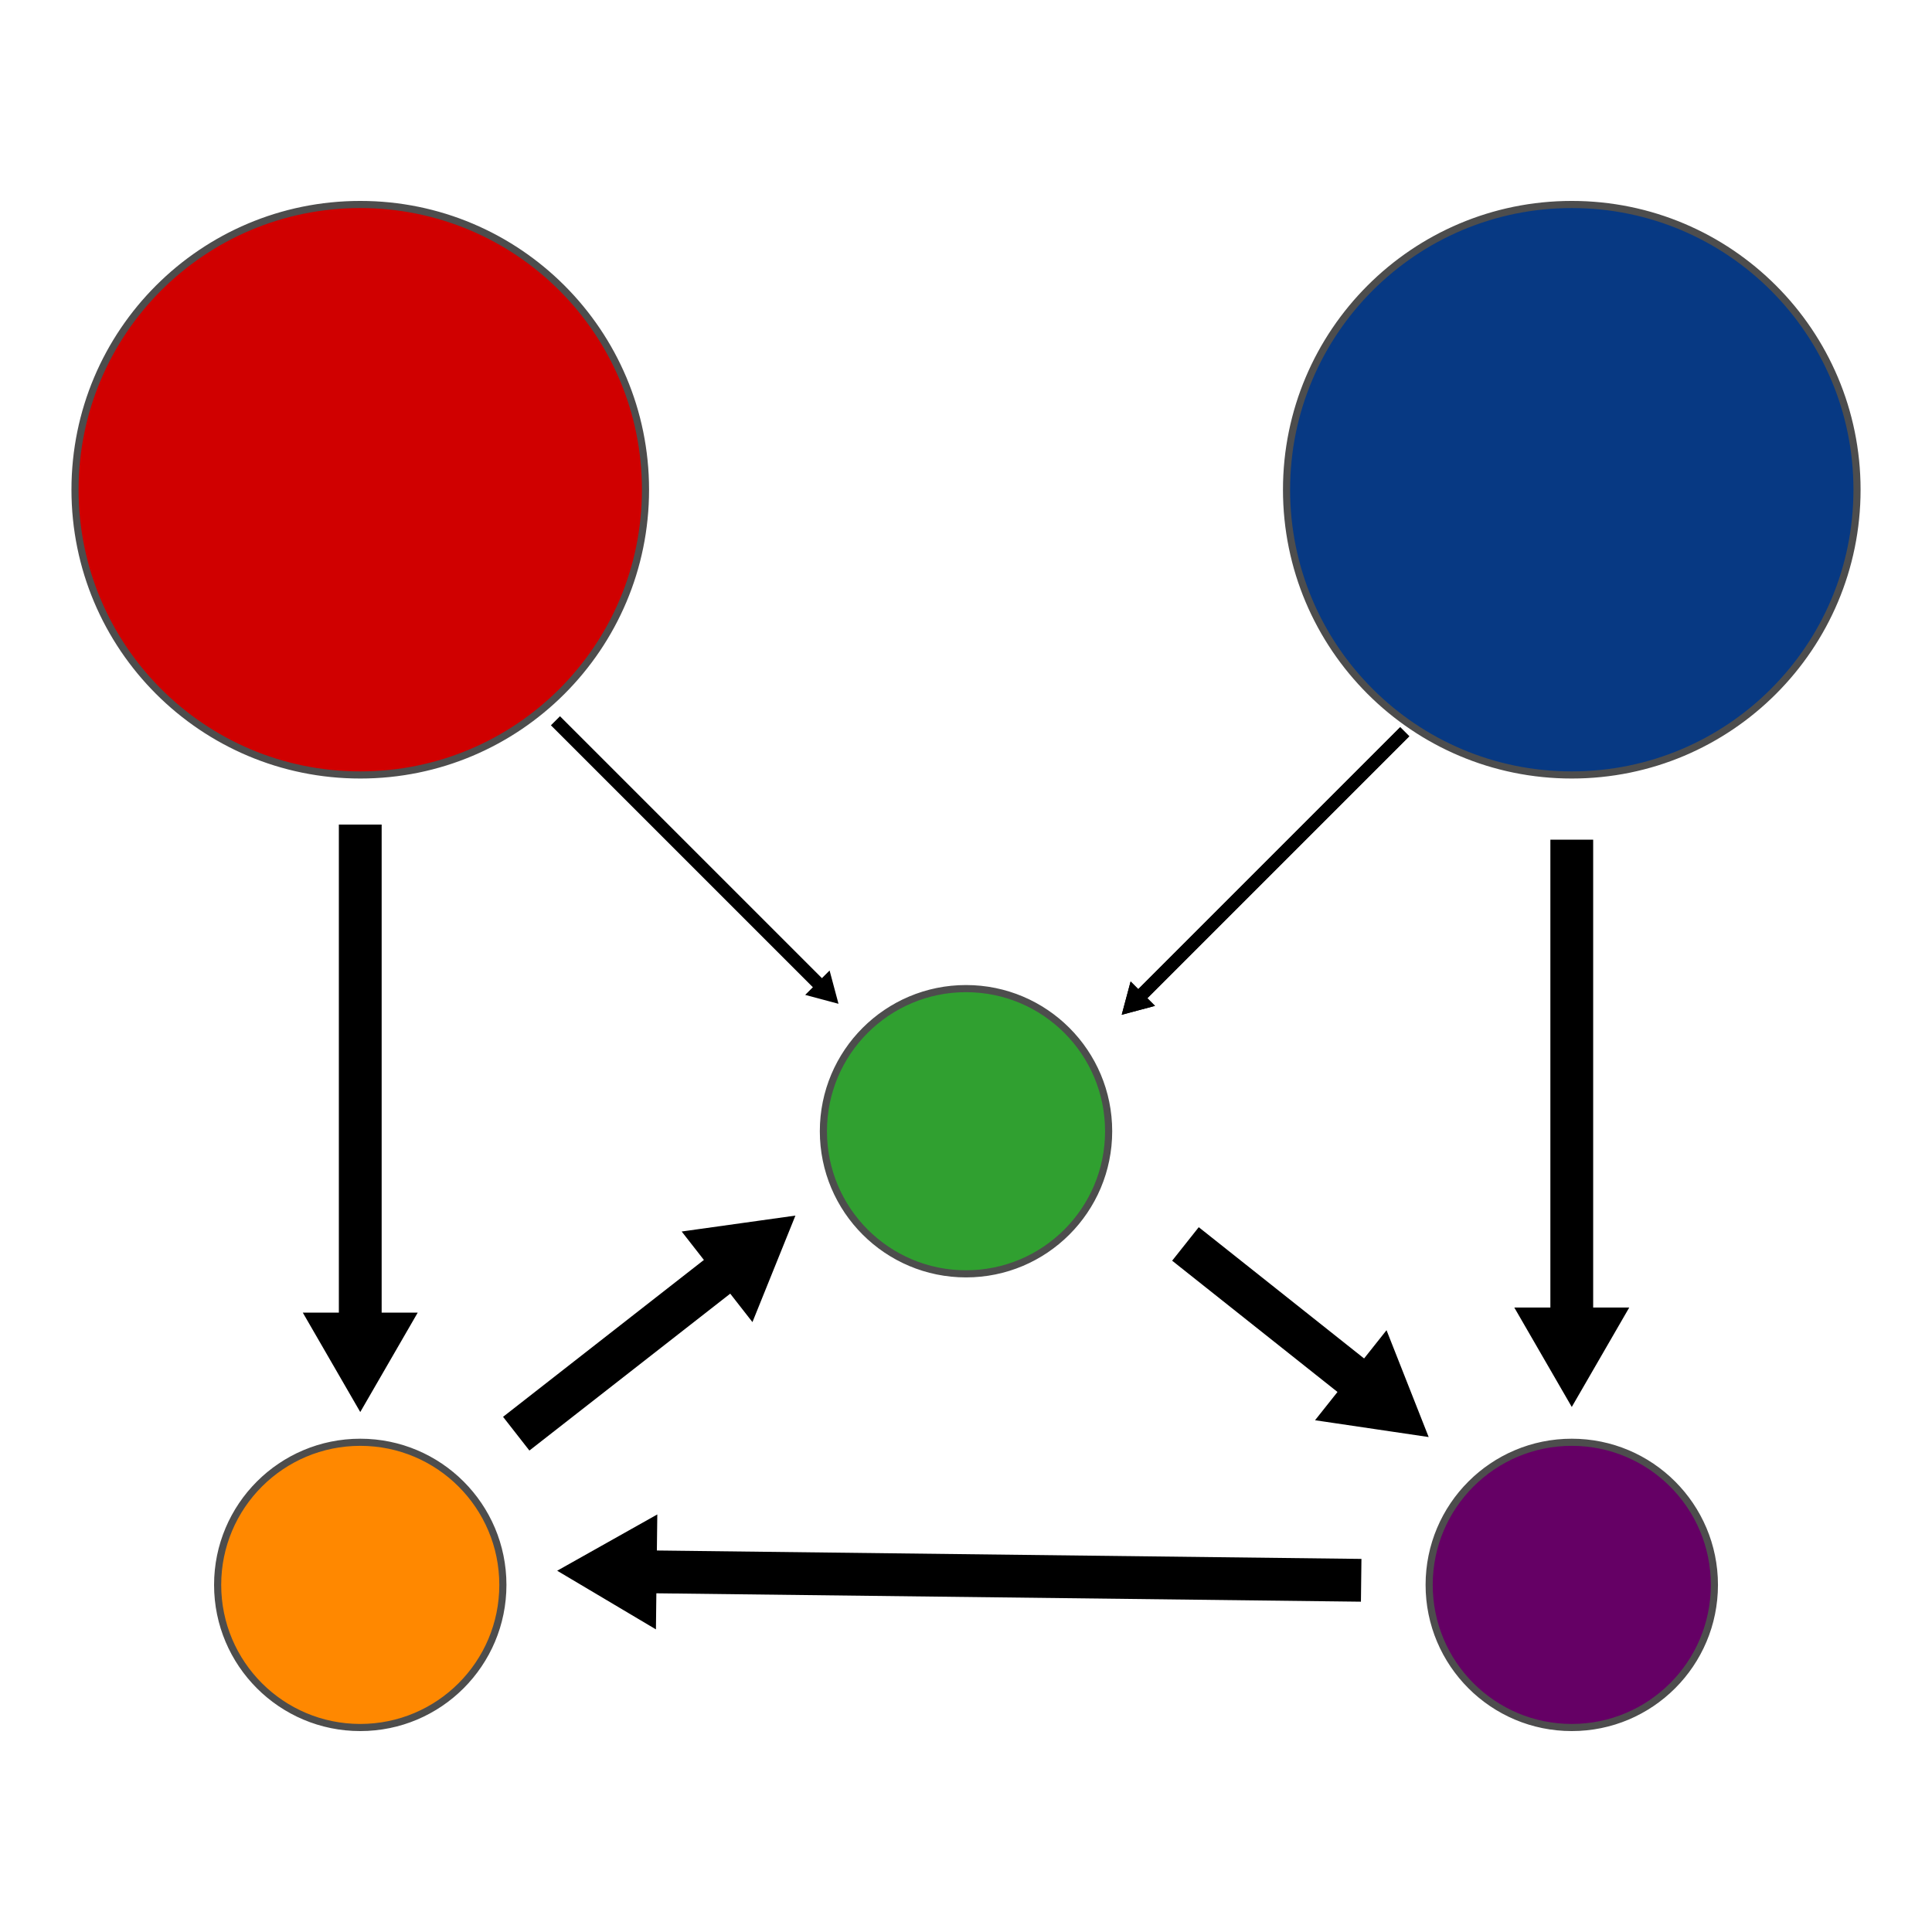
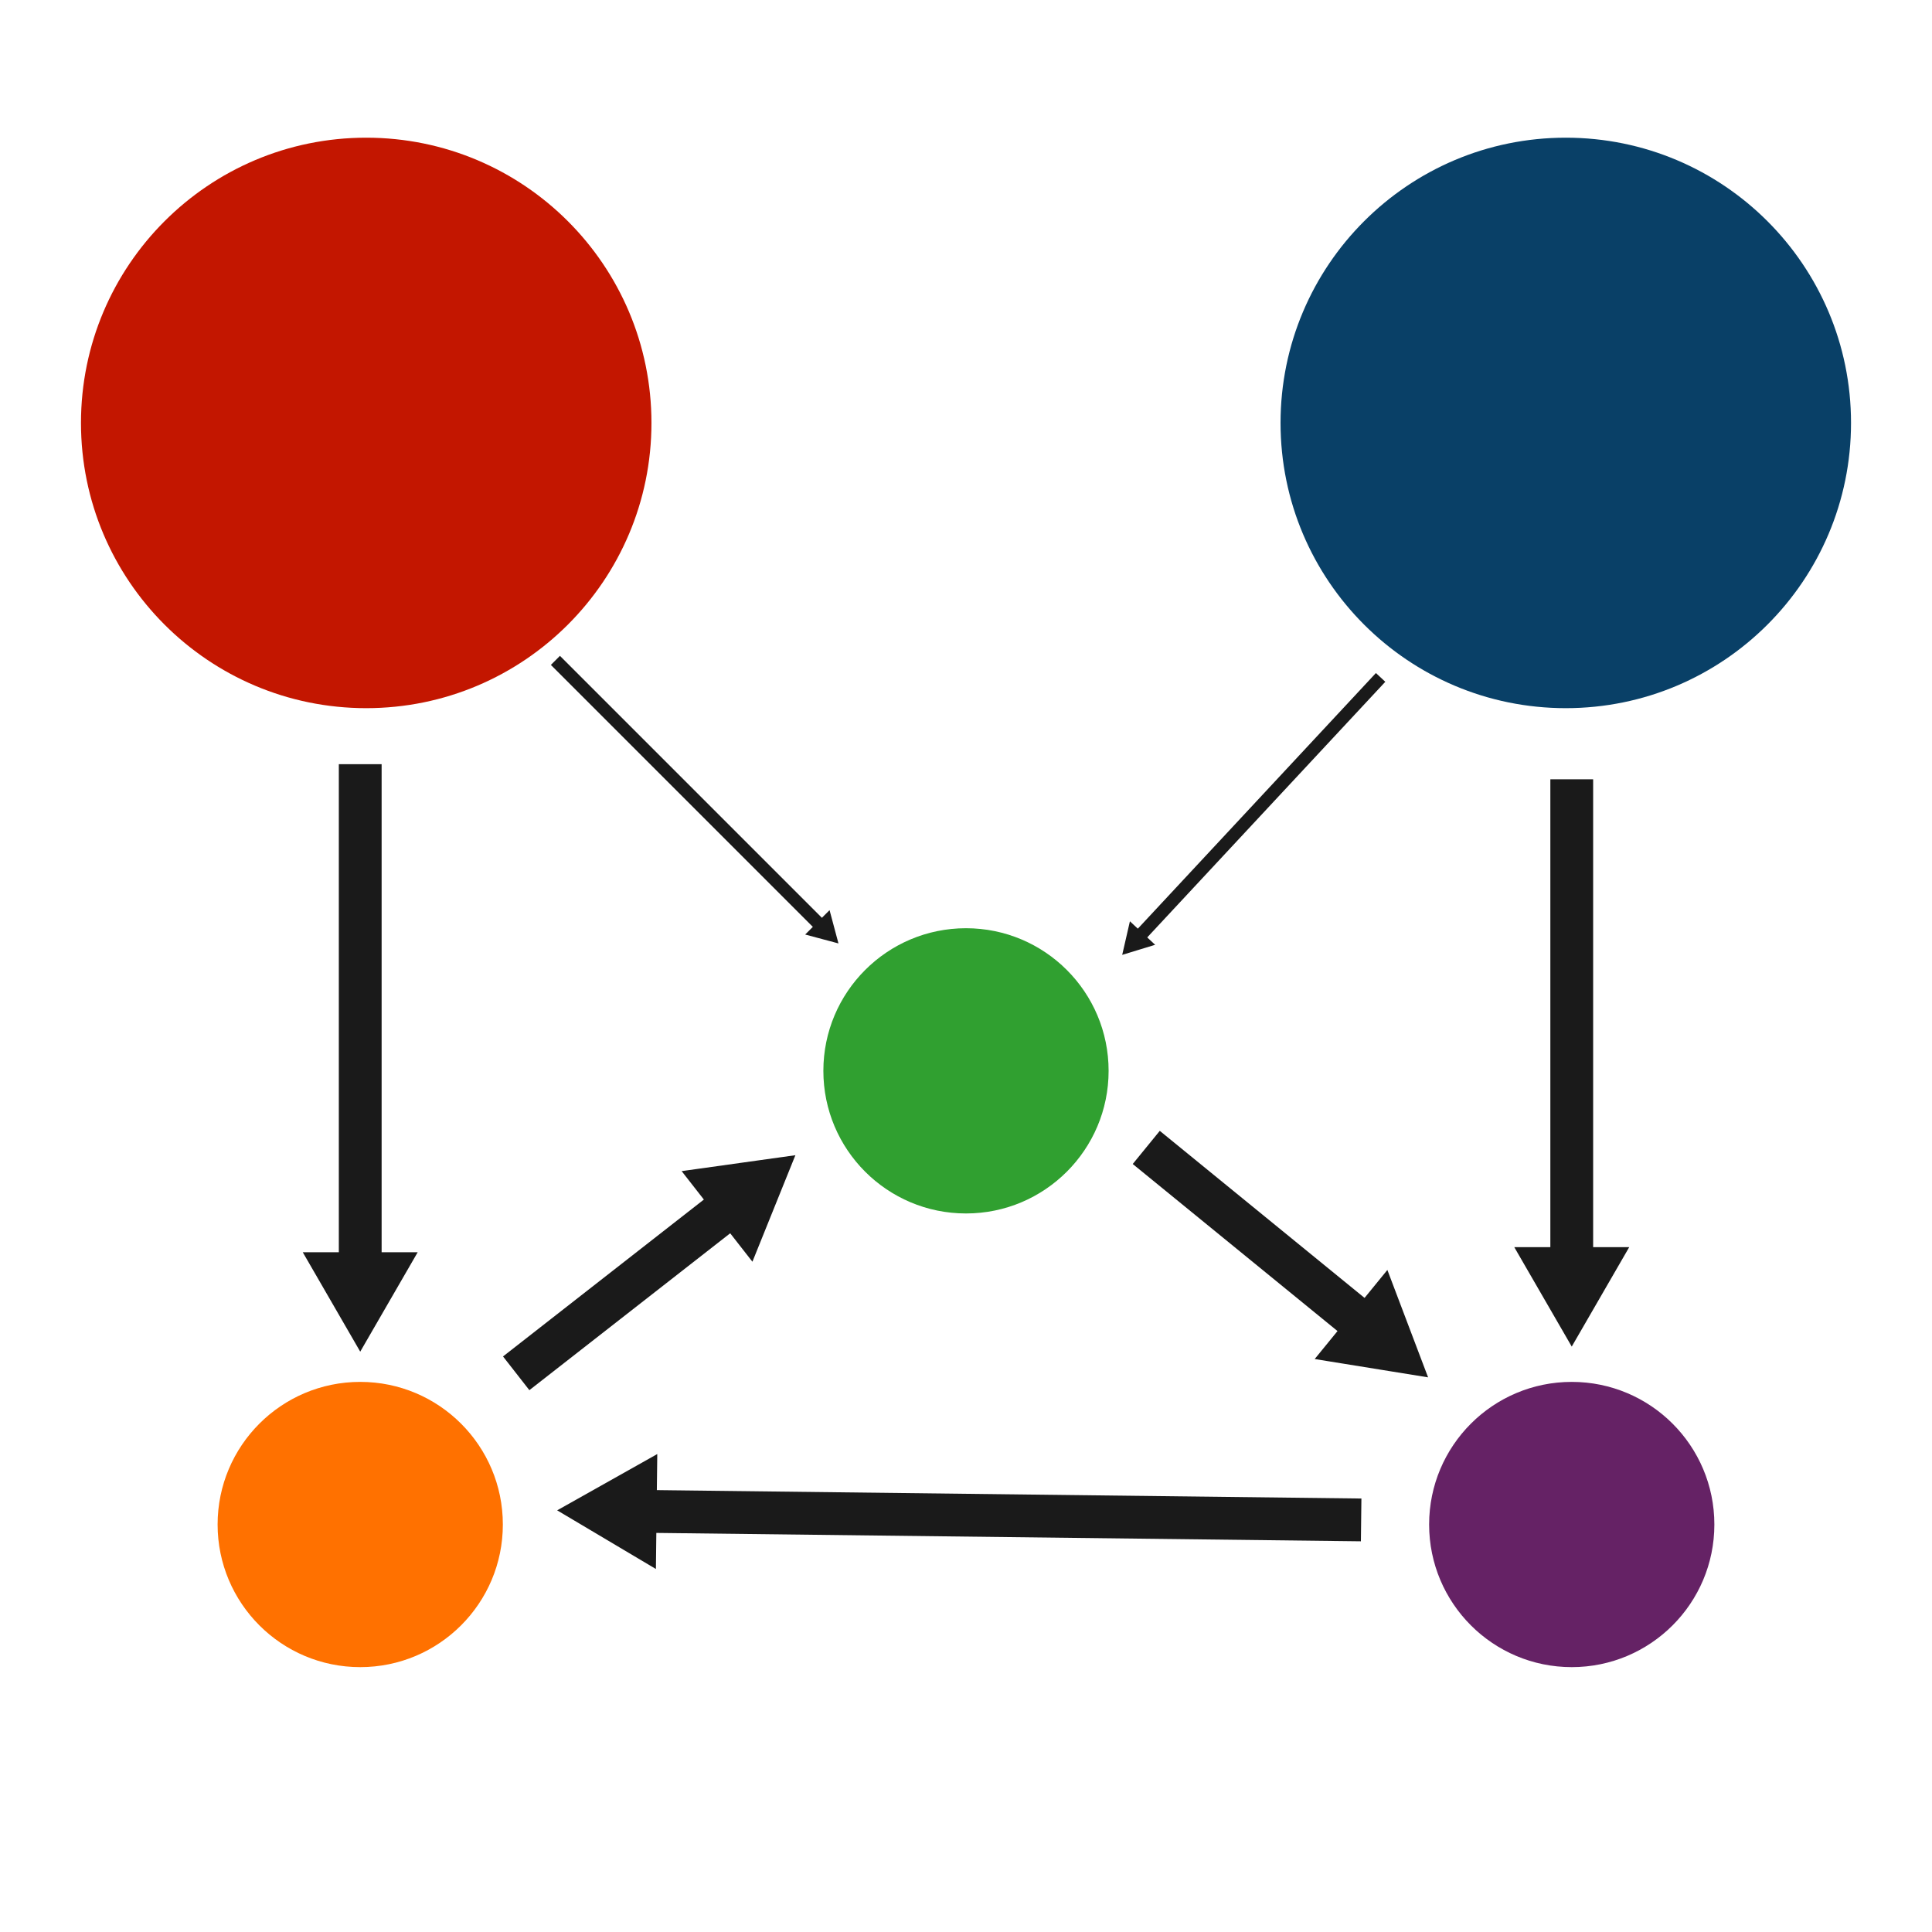
- <svg xmlns="http://www.w3.org/2000/svg" width="256" height="256" viewBox="0 0 67.733 67.733">
+ <svg xmlns="http://www.w3.org/2000/svg" xml:space="preserve" width="256" height="256" viewBox="0 0 67.733 67.733">
  <defs>
-     <marker style="overflow:visible" id="a" refX="0" refY="0" orient="auto-start-reverse" markerWidth="2.324" markerHeight="2.687" viewBox="0 0 5.324 6.155" preserveAspectRatio="xMidYMid">
-       <path transform="scale(.5)" style="fill:context-stroke;fill-rule:evenodd;stroke:context-stroke;stroke-width:1pt" d="m5.77 0-8.65 5V-5Z" />
+     <marker id="a" markerHeight="2.687" markerWidth="2.324" orient="auto-start-reverse" preserveAspectRatio="xMidYMid" refX="0" refY="0" style="overflow:visible" viewBox="0 0 5.324 6.155">
+       <path d="m5.77 0-8.65 5V-5Z" style="fill:context-stroke;fill-rule:evenodd;stroke:context-stroke;stroke-width:1pt" transform="scale(.5)" />
    </marker>
  </defs>
-   <g transform="translate(0 2.948)">
-     <circle style="color:#000;overflow:visible;fill:#30a030;fill-opacity:1;fill-rule:evenodd;stroke:#4d4d4d;stroke-width:.25;paint-order:fill markers stroke;stop-color:#000" cx="33.867" cy="-36.711" r="5" transform="scale(1 -1)" />
-     <circle style="color:#000;overflow:visible;fill:#073983;fill-opacity:1;fill-rule:evenodd;stroke:#4d4d4d;stroke-width:.25;paint-order:fill markers stroke;stop-color:#000" cx="-55.104" cy="14.221" r="10" transform="scale(-1 1)" />
-     <circle style="color:#000;overflow:visible;fill:#650065;fill-opacity:1;fill-rule:evenodd;stroke:#4d4d4d;stroke-width:.25;paint-order:fill markers stroke;stop-color:#000" cx="-55.104" cy="52.616" r="5" transform="scale(-1 1)" />
-     <path style="fill:none;fill-rule:evenodd;stroke:#000;stroke-width:1.5;stroke-linecap:butt;stroke-linejoin:miter;stroke-dasharray:none;stroke-opacity:1;marker-end:url(#a)" d="M55.104 26.49v17.563" />
-     <circle style="color:#000;overflow:visible;fill:#d00000;fill-opacity:1;fill-rule:evenodd;stroke:#4d4d4d;stroke-width:.25;paint-order:fill markers stroke;stop-color:#000" cx="-12.63" cy="14.221" r="10" transform="scale(-1 1)" />
-     <circle style="color:#000;overflow:visible;fill:#f80;fill-opacity:1;fill-rule:evenodd;stroke:#4d4d4d;stroke-width:.25;paint-order:fill markers stroke;stop-color:#000" cx="-12.63" cy="52.616" r="5" transform="scale(-1 1)" />
-     <path style="fill:none;fill-rule:evenodd;stroke:#000;stroke-width:1.5;stroke-linecap:butt;stroke-linejoin:miter;stroke-dasharray:none;stroke-opacity:1;marker-end:url(#a)" d="M12.63 25.96v18.271" />
-     <path style="fill:none;fill-rule:evenodd;stroke:#000;stroke-width:1.5;stroke-linecap:butt;stroke-linejoin:miter;stroke-dasharray:none;stroke-opacity:1;marker-end:url(#a)" d="m41.56 40.663 6.706 5.324" />
-     <path style="fill:none;fill-rule:evenodd;stroke:#000;stroke-width:1.5;stroke-linecap:butt;stroke-linejoin:miter;stroke-dasharray:none;stroke-opacity:1;marker-end:url(#a)" d="m18.098 47.315 7.956-6.215" />
-     <path style="font-variation-settings:normal;opacity:1;vector-effect:none;fill:none;fill-opacity:1;fill-rule:evenodd;stroke:#000;stroke-width:1.5;stroke-linecap:butt;stroke-linejoin:miter;stroke-miterlimit:4;stroke-dasharray:none;stroke-dashoffset:0;stroke-opacity:1;-inkscape-stroke:none;marker-end:url(#a);stop-color:#000;stop-opacity:1" d="m47.721 52.455-25.862-.308" />
-     <path style="fill:none;fill-rule:evenodd;stroke:#000;stroke-width:.45;stroke-linecap:butt;stroke-linejoin:miter;stroke-dasharray:none;stroke-opacity:1;marker-end:url(#a)" d="m19.473 22.321 9.43 9.429" />
-     <path style="fill:none;fill-rule:evenodd;stroke:#000;stroke-width:.45;stroke-linecap:butt;stroke-linejoin:miter;stroke-dasharray:none;stroke-opacity:1;marker-end:url(#a)" d="m49.248 22.706-9.429 9.429" />
-     <path style="fill:none;fill-rule:evenodd;stroke:#000;stroke-width:.45;stroke-linecap:butt;stroke-linejoin:miter;stroke-dasharray:none;stroke-opacity:1;marker-end:url(#a)" d="m49.248 22.706-9.429 9.429" />
-   </g>
+   <circle cx="33.866" cy="-37.542" r="5" style="color:#000;overflow:visible;fill:#30a030;fill-opacity:1;fill-rule:evenodd;stroke:none;stroke-width:.25;paint-order:fill markers stroke;stop-color:#000" transform="scale(1 -1)" />
+   <circle cx="-54.894" cy="14.827" r="10" style="color:#000;overflow:visible;fill:#094067;fill-opacity:1;fill-rule:evenodd;stroke:none;stroke-width:.25;paint-order:fill markers stroke;stop-color:#000" transform="scale(-1 1)" />
+   <circle cx="-55.103" cy="53.447" r="5" style="color:#000;overflow:visible;fill:#652265;fill-opacity:1;fill-rule:evenodd;stroke:none;stroke-width:.25;paint-order:fill markers stroke;stop-color:#000" transform="scale(-1 1)" />
+   <path d="M55.103 27.321v17.563" style="fill:none;fill-rule:evenodd;stroke:#1a1a1a;stroke-width:1.5;stroke-linecap:butt;stroke-linejoin:miter;stroke-dasharray:none;stroke-opacity:1;marker-end:url(#a)" />
+   <circle cx="-12.839" cy="14.827" r="10" style="color:#000;overflow:visible;fill:#c31600;fill-opacity:1;fill-rule:evenodd;stroke:none;stroke-width:.25;paint-order:fill markers stroke;stop-color:#000" transform="scale(-1 1)" />
+   <circle cx="-12.629" cy="53.447" r="5" style="color:#000;overflow:visible;fill:#ff7100;fill-opacity:1;fill-rule:evenodd;stroke:none;stroke-width:.25;paint-order:fill markers stroke;stop-color:#000" transform="scale(-1 1)" />
+   <path d="M12.629 26.791v18.271" style="fill:none;fill-rule:evenodd;stroke:#1a1a1a;stroke-width:1.5;stroke-linecap:butt;stroke-linejoin:miter;stroke-dasharray:none;stroke-opacity:1;marker-end:url(#a)" />
+   <path d="m40.186 40.227 8.079 6.591" style="fill:none;fill-rule:evenodd;stroke:#1a1a1a;stroke-width:1.5;stroke-linecap:butt;stroke-linejoin:miter;stroke-dasharray:none;stroke-opacity:1;marker-end:url(#a)" />
+   <path d="m18.097 48.146 7.956-6.215" style="fill:none;fill-rule:evenodd;stroke:#1a1a1a;stroke-width:1.5;stroke-linecap:butt;stroke-linejoin:miter;stroke-dasharray:none;stroke-opacity:1;marker-end:url(#a)" />
+   <path d="m47.72 53.286-25.862-.308" style="font-variation-settings:normal;vector-effect:none;fill:none;fill-opacity:1;fill-rule:evenodd;stroke:#1a1a1a;stroke-width:1.5;stroke-linecap:butt;stroke-linejoin:miter;stroke-miterlimit:4;stroke-dasharray:none;stroke-dashoffset:0;stroke-opacity:1;-inkscape-stroke:none;marker-end:url(#a);stop-color:#000" />
+   <path d="m19.472 23.152 9.43 9.43" style="fill:none;fill-rule:evenodd;stroke:#1a1a1a;stroke-width:.45;stroke-linecap:butt;stroke-linejoin:miter;stroke-dasharray:none;stroke-opacity:1;marker-end:url(#a)" />
+   <path d="m48.402 23.749-8.584 9.217" style="fill:none;fill-rule:evenodd;stroke:#1a1a1a;stroke-width:.45;stroke-linecap:butt;stroke-linejoin:miter;stroke-dasharray:none;stroke-opacity:1;marker-end:url(#a)" />
</svg>
